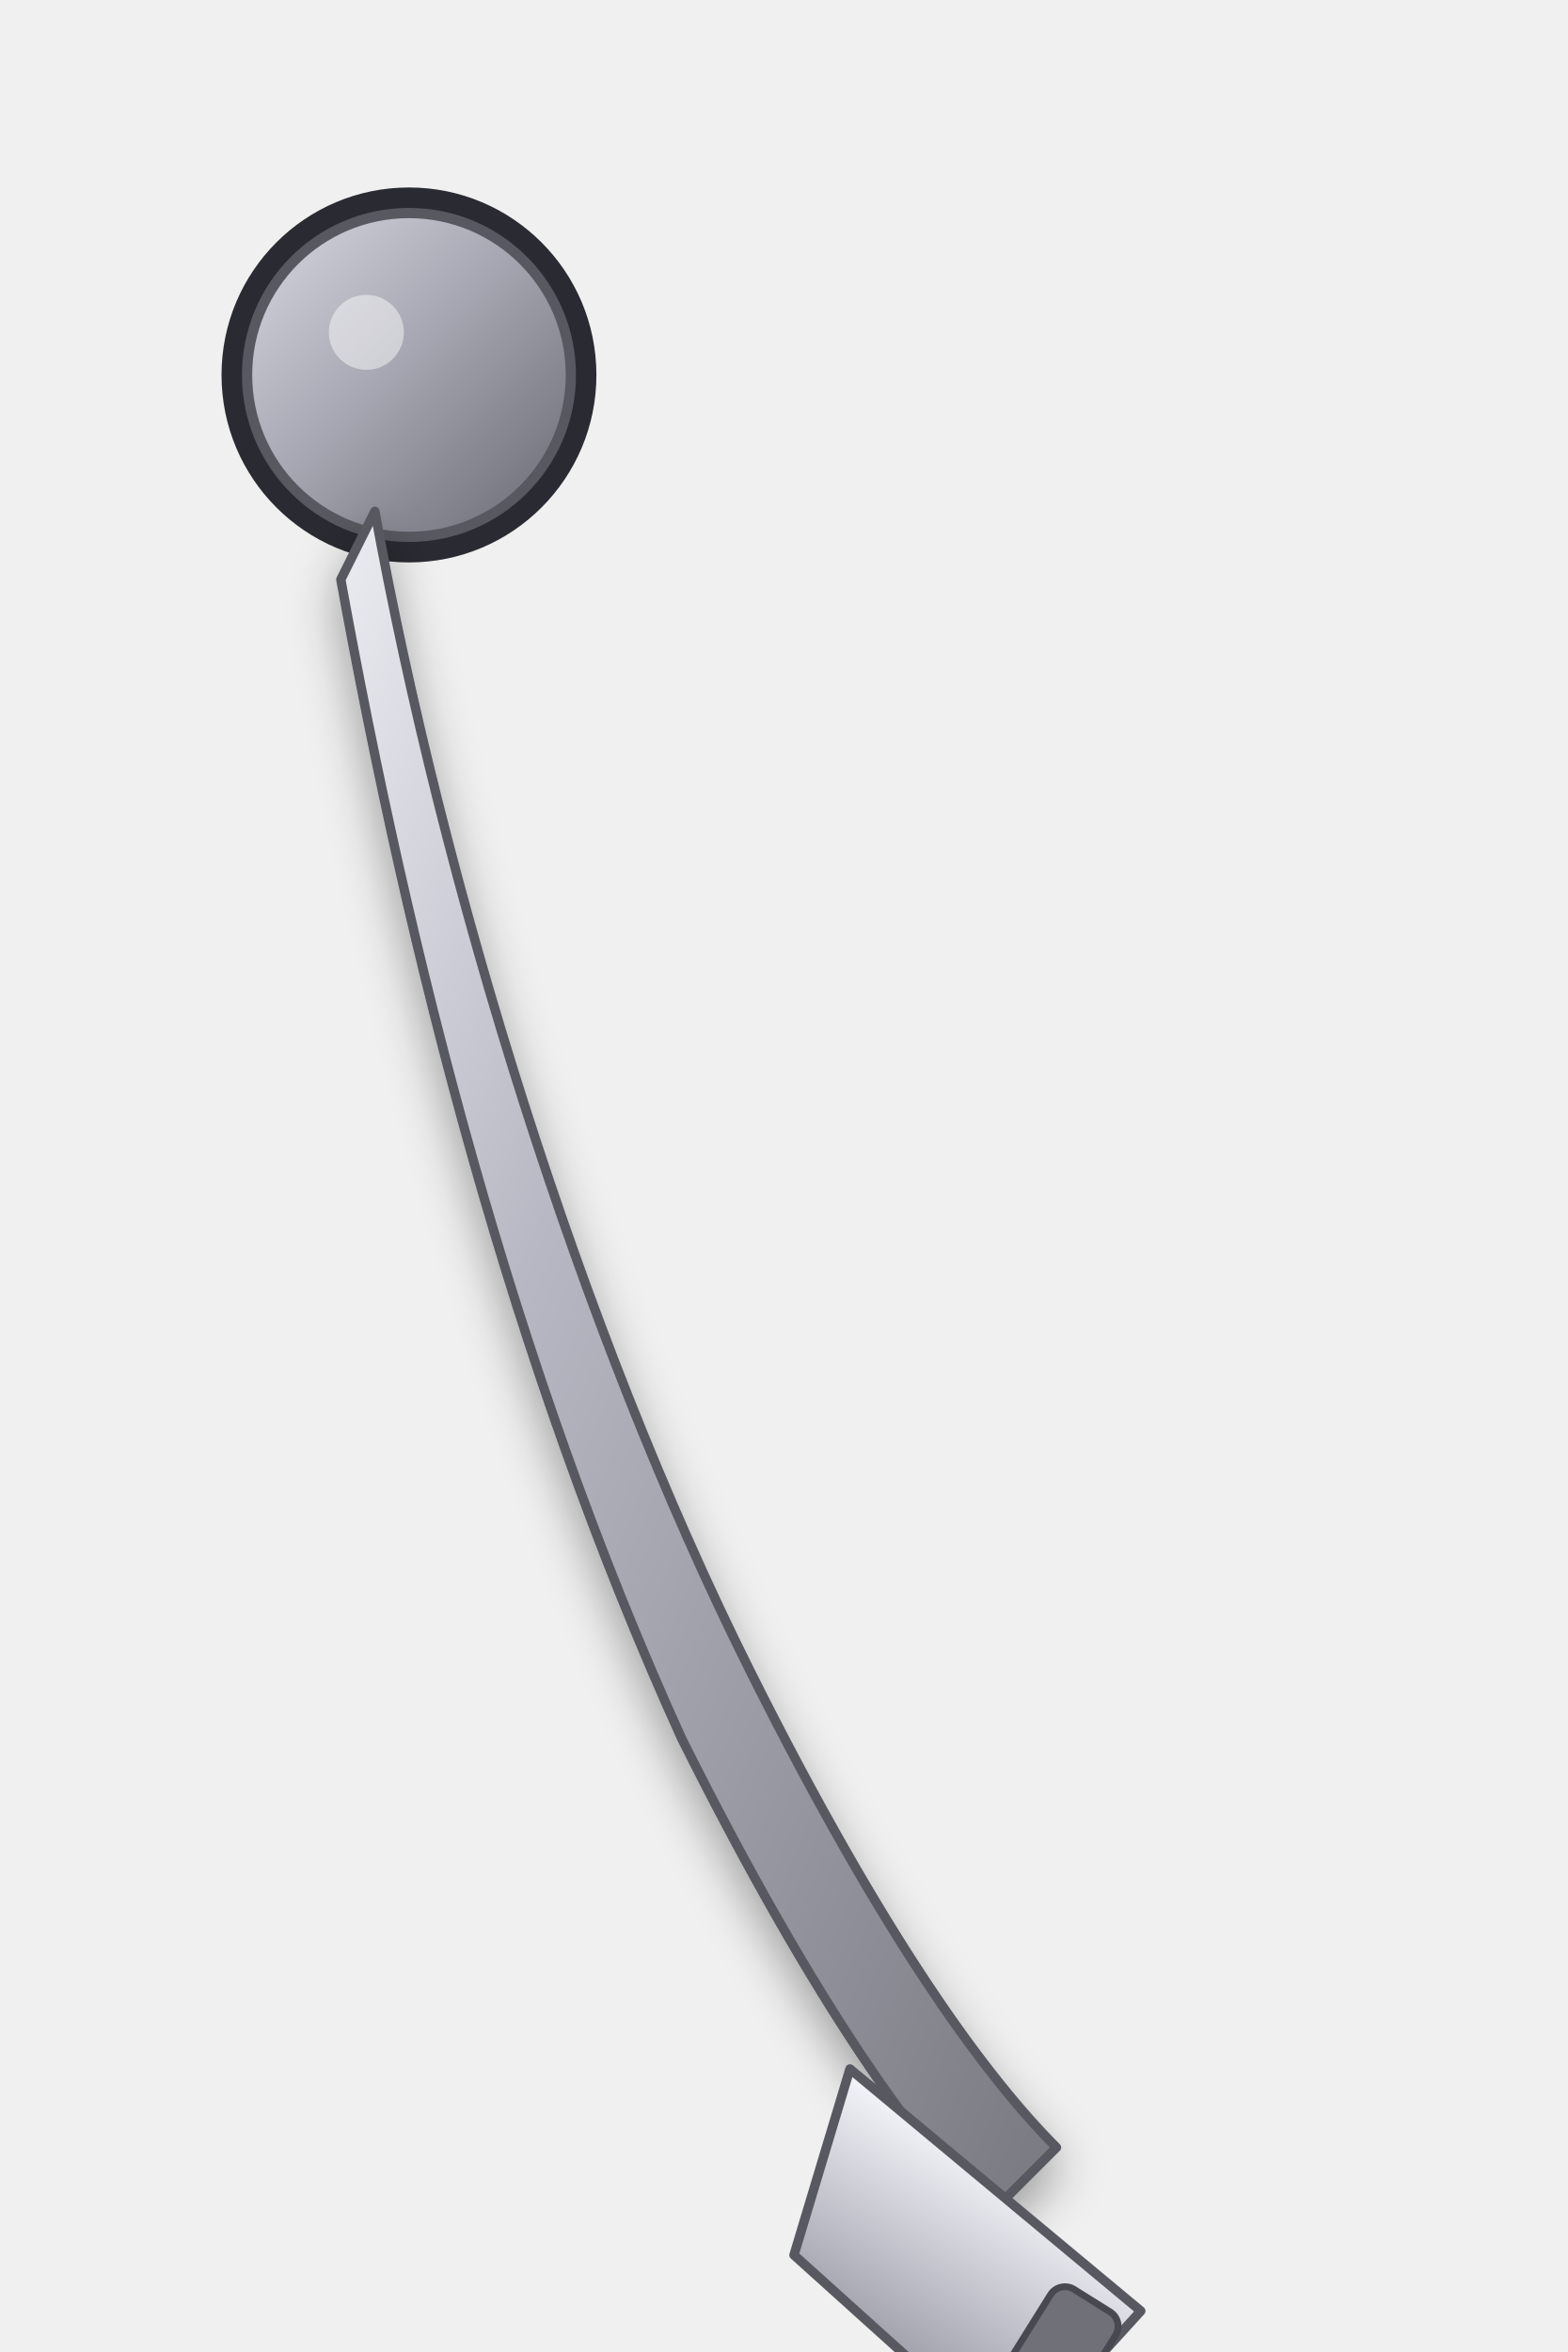
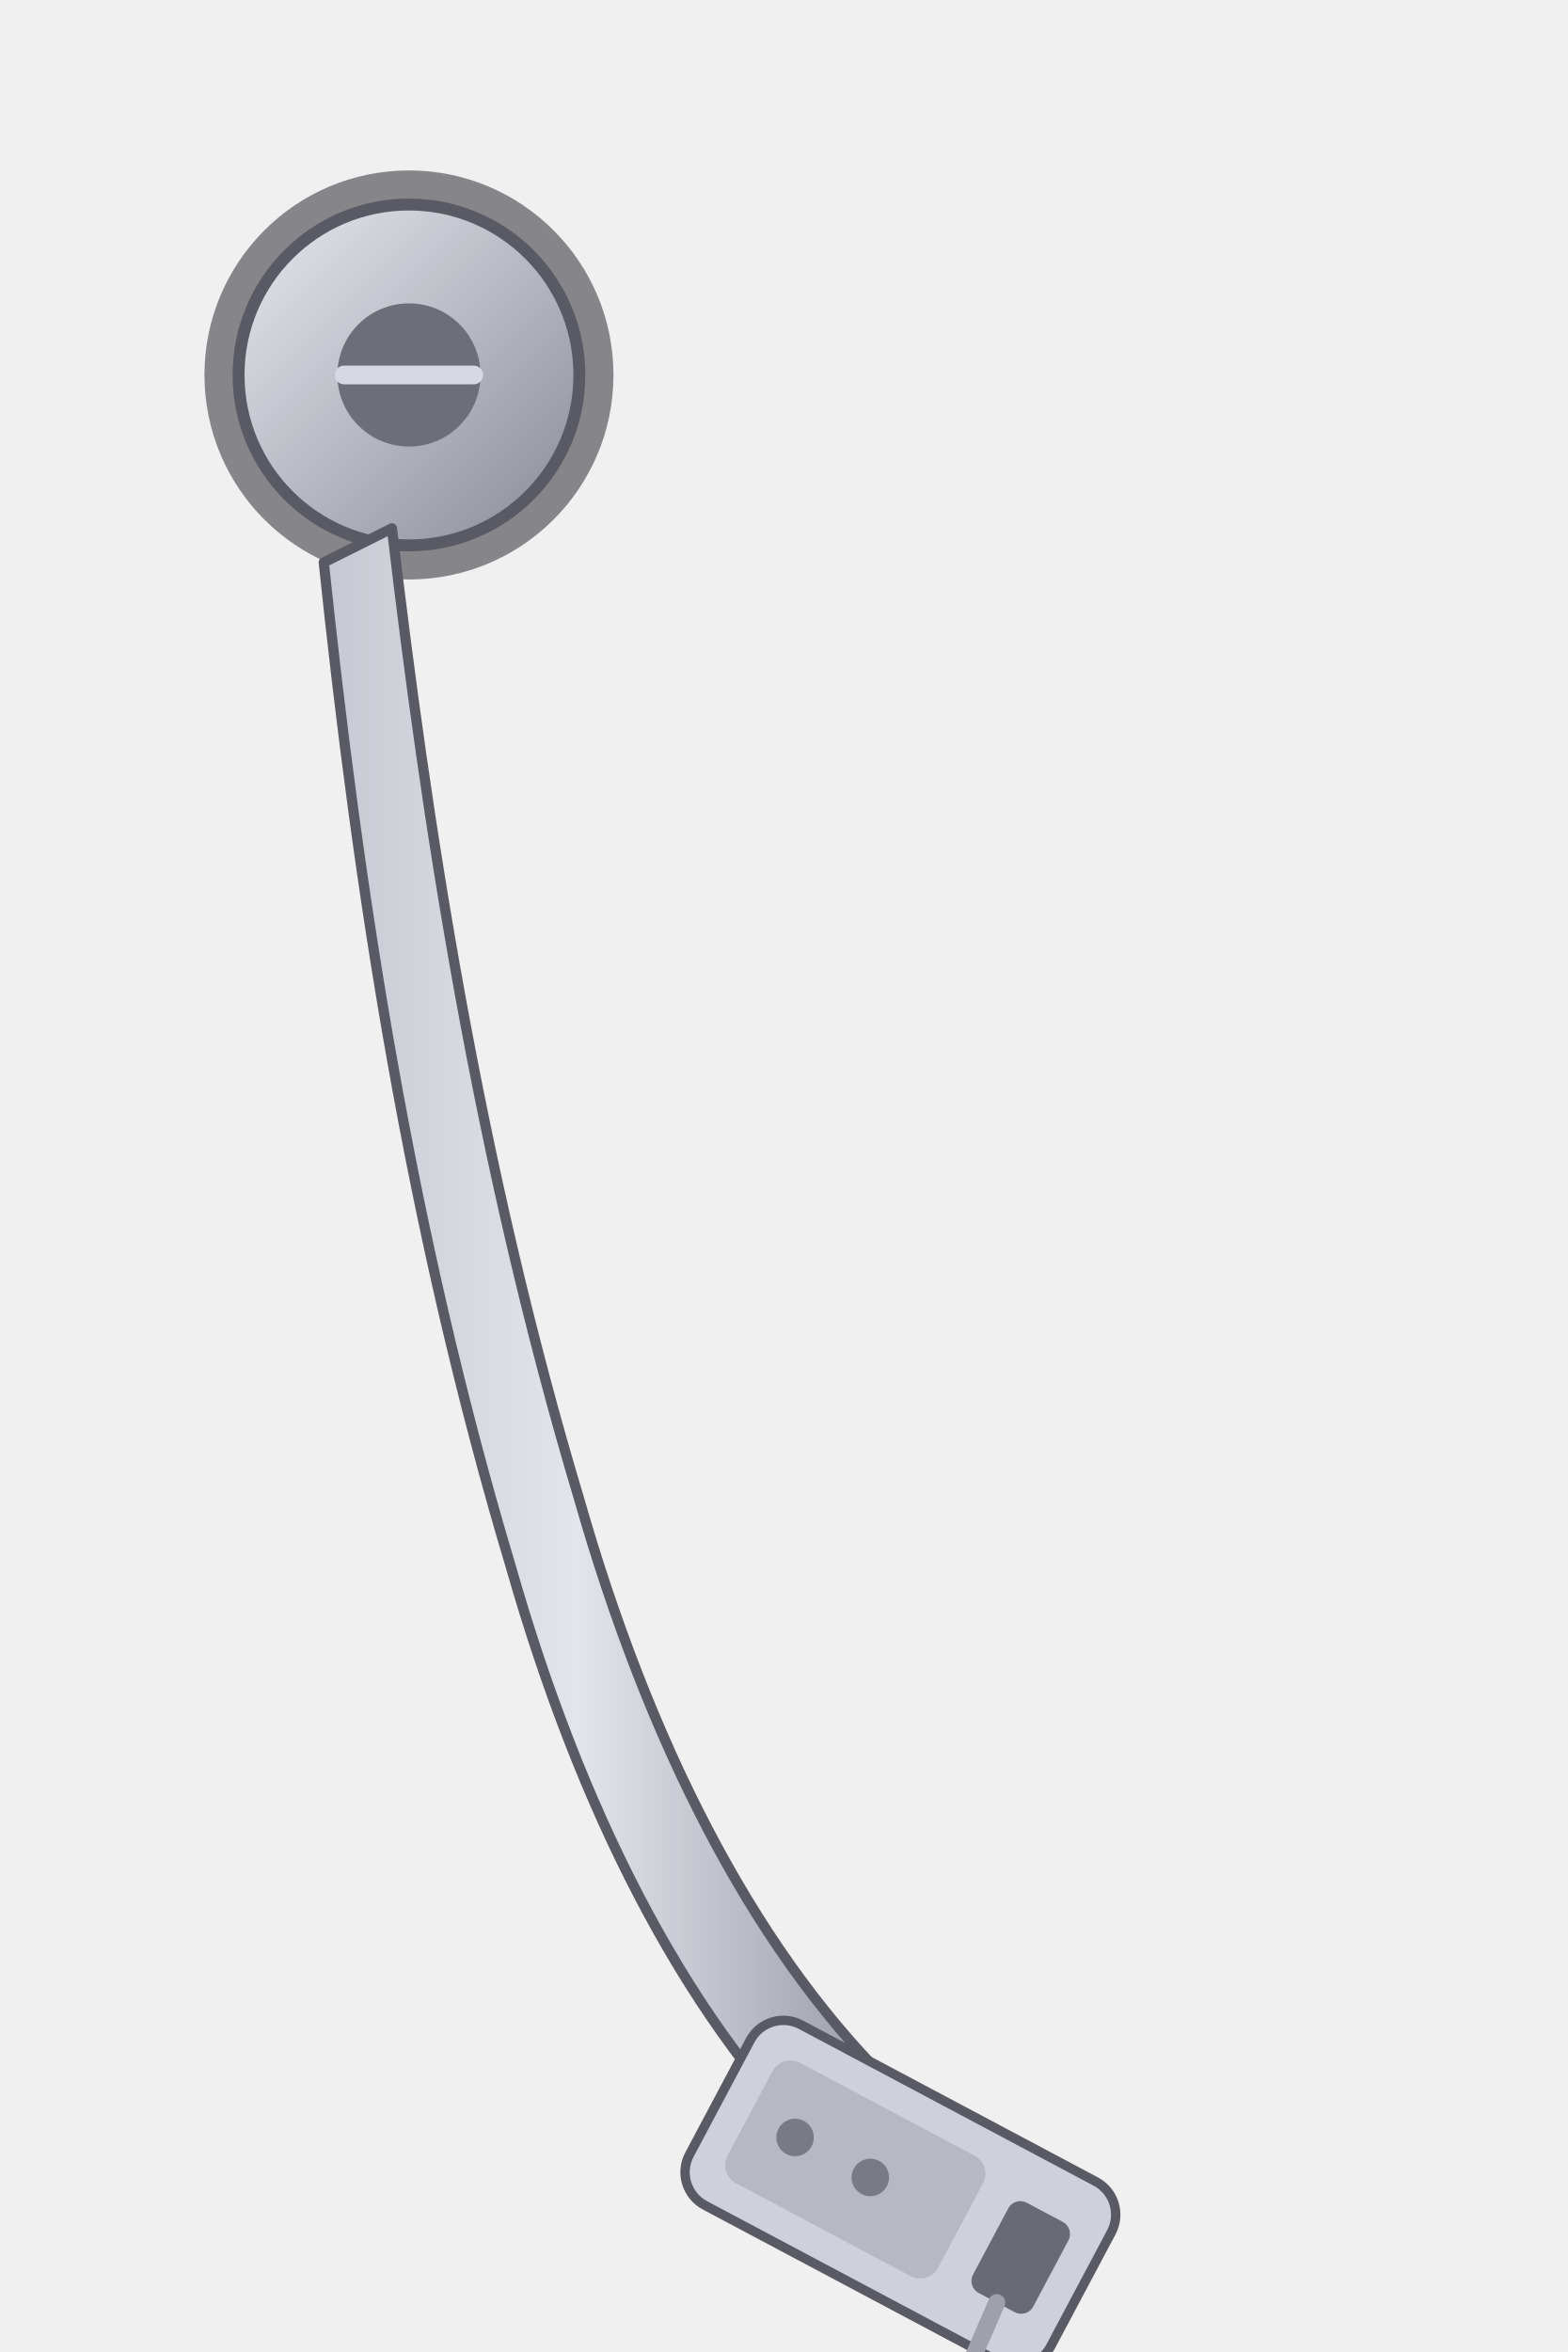
<svg xmlns="http://www.w3.org/2000/svg" viewBox="0 0 92 138" width="92" height="138">
  <defs>
-     <linearGradient id="screwGrad" x1="0" y1="0" x2="1" y2="1">
-       <stop offset="0%" stop-color="#D8D8E2" />
-       <stop offset="45%" stop-color="#A8A8B4" />
-       <stop offset="100%" stop-color="#686870" />
+     <linearGradient id="metal" x1="0" y1="0" x2="1" y2="0">
+       <stop offset="0%" stop-color="#C8C8D2" />
+       <stop offset="45%" stop-color="#E4E4EC" />
+       <stop offset="100%" stop-color="#9A9AA6" />
    </linearGradient>
-     <linearGradient id="armGrad" x1="0" y1="0" x2="1" y2="1">
-       <stop offset="0%" stop-color="#ECECF2" />
-       <stop offset="35%" stop-color="#B8B8C4" />
-       <stop offset="100%" stop-color="#787880" />
+     <linearGradient id="screw" x1="0" y1="0" x2="1" y2="1">
+       <stop offset="0%" stop-color="#E8E8F0" />
+       <stop offset="100%" stop-color="#8A8A96" />
    </linearGradient>
-     <linearGradient id="shellGrad" x1="0" y1="0" x2="0" y2="1">
-       <stop offset="0%" stop-color="#F4F4FA" />
-       <stop offset="100%" stop-color="#9898A4" />
-     </linearGradient>
-     <filter id="armShadow" x="-15%" y="-10%" width="130%" height="130%">
-       <feDropShadow dx="0" dy="1.2" stdDeviation="1.4" flood-color="#000000" flood-opacity="0.35" />
-     </filter>
  </defs>
-   <circle cx="24" cy="22" r="11" fill="#2A2A32" />
-   <circle cx="24" cy="22" r="9.5" fill="url(#screwGrad)" stroke="#585860" stroke-width="0.6" />
-   <circle cx="21.5" cy="19.5" r="2.2" fill="#FFFFFF" opacity="0.45" />
-   <path filter="url(#armShadow)" fill="url(#armGrad)" stroke="#585860" stroke-width="0.55" stroke-linejoin="round" d="M 22 30 C 26 52, 34 78, 44 98 C 52 114, 58 122, 62 126            L 58 130 C 54 126, 48 118, 40 102 C 30 80, 24 56, 20 34 Z" />
-   <g transform="translate(52 118) rotate(32)">
-     <path fill="url(#shellGrad)" stroke="#585860" stroke-width="0.55" stroke-linejoin="round" d="M 0 4 L 22 7 L 20 18 L 3 15 Z" />
-     <rect x="17" y="8" width="4.5" height="7" rx="1" fill="#707078" stroke="#484850" stroke-width="0.4" />
-     <circle cx="19" cy="16.5" r="1.2" fill="#D0D0DA" stroke="#686870" stroke-width="0.35" />
-     <path d="M 19 17.6 L 19.2 21" stroke="#B0B0BA" stroke-width="0.85" stroke-linecap="round" />
+   <circle cx="24" cy="22" r="12" fill="#2E2E36" opacity="0.55" />
+   <circle cx="24" cy="22" r="10" fill="url(#screw)" stroke="#5A5A64" stroke-width="0.7" />
+   <circle cx="24" cy="22" r="4.2" fill="#6E6E78" />
+   <line x1="20.2" y1="22" x2="27.8" y2="22" stroke="#D8D8E2" stroke-width="1.1" stroke-linecap="round" />
+   <path fill="url(#metal)" stroke="#5A5A64" stroke-width="0.6" stroke-linejoin="round" d="M 23 31            C 25 48, 28 68, 34 88            C 38 102, 44 114, 52 122            L 48 126            C 40 118, 34 106, 30 92            C 24 72, 21 52, 19 33 Z" />
+   <g transform="translate(46 116) rotate(28)">
+     <rect x="0" y="2" width="24" height="12" rx="2.2" fill="#D0D0DA" stroke="#5A5A64" stroke-width="0.55" />
+     <rect x="2" y="4" width="14" height="8" rx="1.2" fill="#B8B8C2" />
+     <circle cx="5" cy="8" r="1.1" fill="#7A7A84" />
+     <circle cx="10" cy="8" r="1.1" fill="#7A7A84" />
+     <rect x="18" y="5" width="4" height="6" rx="0.8" fill="#6A6A74" />
+     <line x1="20" y1="11" x2="20.4" y2="16" stroke="#A0A0AA" stroke-width="1" stroke-linecap="round" />
  </g>
</svg>
